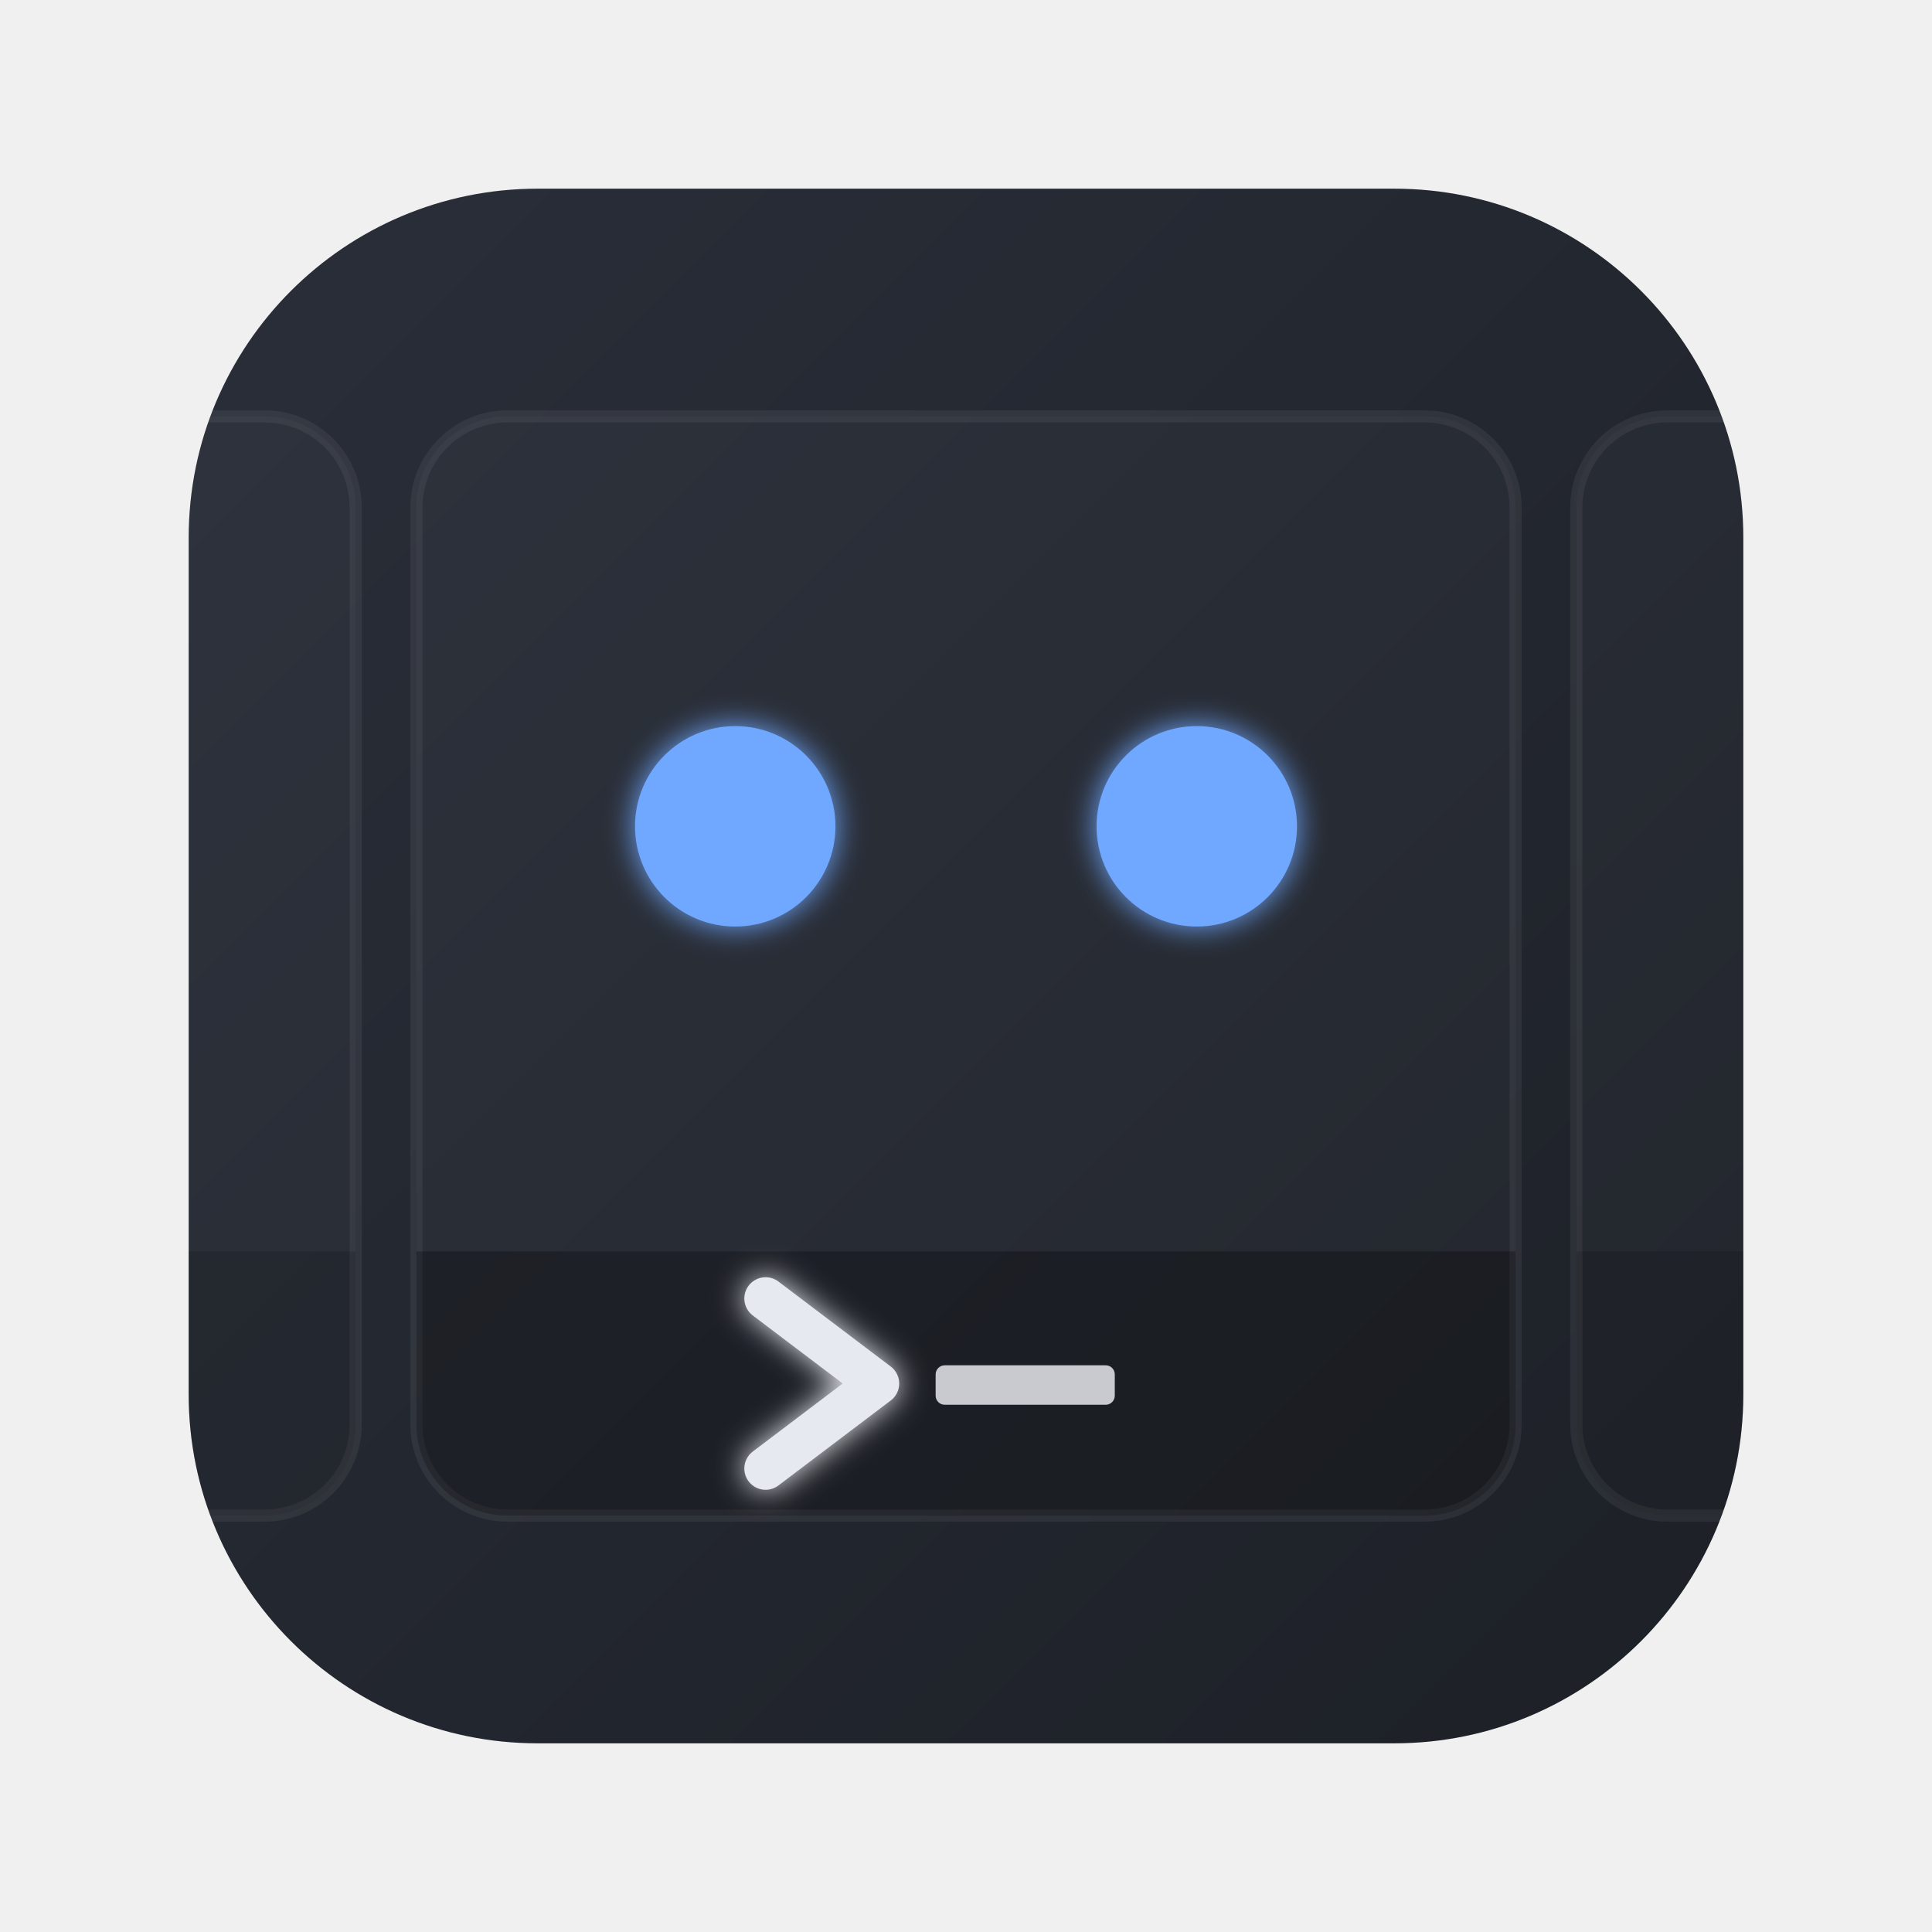
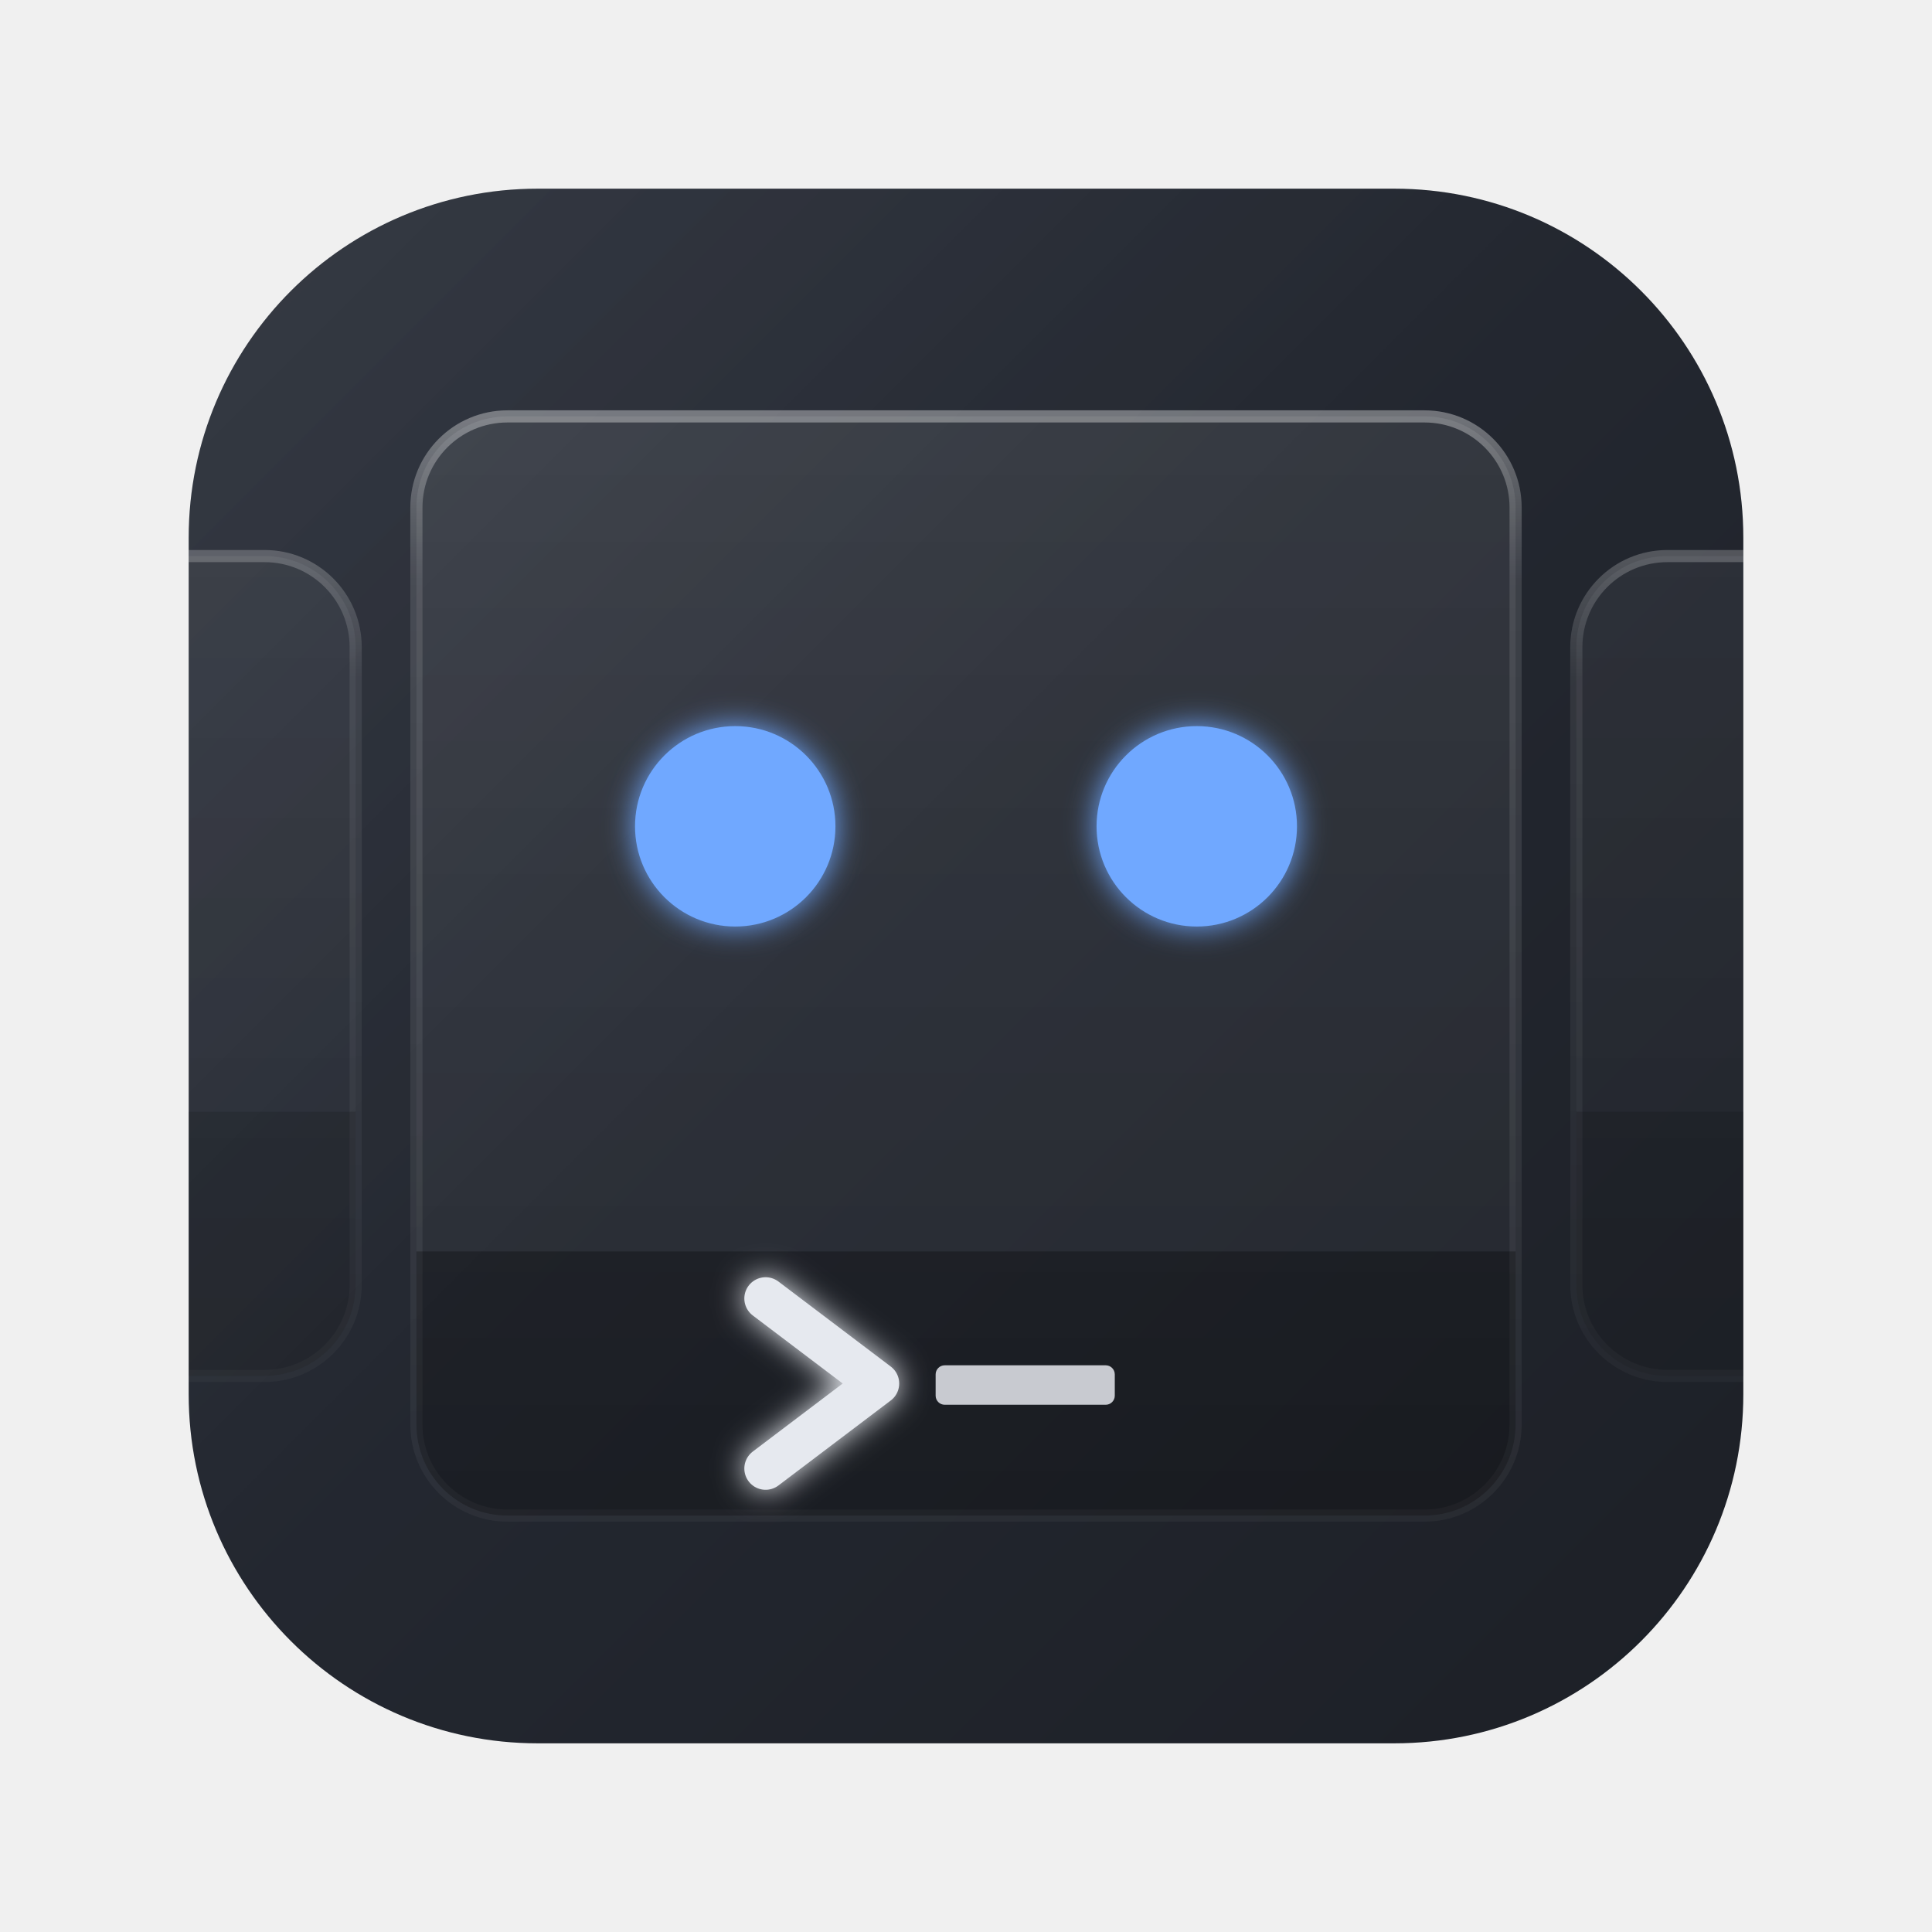
<svg xmlns="http://www.w3.org/2000/svg" viewBox="0 0 1024 1024" width="1024" height="1024">
  <defs>
    <linearGradient id="bg" x1="0" y1="0" x2="1" y2="1">
      <stop offset="0" stop-color="#2b303b" />
      <stop offset="1" stop-color="#1b1e24" />
+     </linearGradient>
+     <linearGradient id="sideFill" x1="0" y1="0" x2="0" y2="1">
+       <stop offset="0" stop-color="#ffffff" stop-opacity="0.05" />
+       <stop offset="1" stop-color="#ffffff" stop-opacity="0.01" />
+     </linearGradient>
+     <linearGradient id="sideStroke" x1="0" y1="0" x2="0" y2="1">
+       <stop offset="0" stop-color="#ffffff" stop-opacity="0.22" />
+       <stop offset="0.15" stop-color="#ffffff" stop-opacity="0.08" />
+       <stop offset="1" stop-color="#ffffff" stop-opacity="0.03" />
+     </linearGradient>
+     <linearGradient id="centerFill" x1="0" y1="0" x2="0" y2="1">
+       <stop offset="0" stop-color="#ffffff" stop-opacity="0.08" />
+       <stop offset="1" stop-color="#ffffff" stop-opacity="0.015" />
+     </linearGradient>
+     <linearGradient id="centerStroke" x1="0" y1="0" x2="0" y2="1">
+       <stop offset="0" stop-color="#ffffff" stop-opacity="0.35" />
+       <stop offset="0.15" stop-color="#ffffff" stop-opacity="0.12" />
+       <stop offset="1" stop-color="#ffffff" stop-opacity="0.04" />
+     </linearGradient>
+     <linearGradient id="sheen" x1="0" y1="0" x2="1" y2="1">
+       <stop offset="0" stop-color="#ffffff" stop-opacity="0.06" />
+       <stop offset="0.45" stop-color="#ffffff" stop-opacity="0" />
    </linearGradient>
    <filter id="glow" x="-50%" y="-50%" width="200%" height="200%">
      <feGaussianBlur stdDeviation="10" result="blur" />
      <feMerge>
        <feMergeNode in="blur" />
        <feMergeNode in="SourceGraphic" />
      </feMerge>
    </filter>
    <clipPath id="squircle">
      <rect x="100" y="100" width="824" height="824" rx="185" />
    </clipPath>
  </defs>
  <g clip-path="url(#squircle)">
    <rect width="1024" height="1024" fill="url(#bg)" />
    <g transform="translate(100 100) scale(0.8046875)">
-       <g fill="#ffffff" fill-opacity="0.025" stroke="#ffffff" stroke-opacity="0.06" stroke-width="8">
-         <rect x="-470" y="150" width="580" height="724" rx="60" />
-         <rect x="914" y="150" width="580" height="724" rx="60" />
+       <g fill="url(#sideFill)" stroke="url(#sideStroke)" stroke-width="8">
+         <rect x="-470" y="242" width="580" height="540" rx="60" />
+         <rect x="914" y="242" width="580" height="540" rx="60" />
      </g>
      <g fill="#000000" fill-opacity="0.14">
-         <path d="M-470 700 H110 V814 A60 60 0 0 1 50 874 H-410 A60 60 0 0 1 -470 814 Z" />
-         <path d="M914 700 H1494 V814 A60 60 0 0 1 1434 874 H974 A60 60 0 0 1 914 814 Z" />
+         <path d="M-470 608 H110 V722 A60 60 0 0 1 50 782 H-410 A60 60 0 0 1 -470 722 Z" />
+         <path d="M914 608 H1494 V722 A60 60 0 0 1 1434 782 H974 A60 60 0 0 1 914 722 Z" />
      </g>
-       <rect x="150" y="150" width="724" height="724" rx="60" fill="#ffffff" fill-opacity="0.025" stroke="#ffffff" stroke-opacity="0.06" stroke-width="8" />
+       <rect x="150" y="150" width="724" height="724" rx="60" fill="url(#centerFill)" stroke="url(#centerStroke)" stroke-width="8" />
      <path d="M150 700 H874 V814 A60 60 0 0 1 814 874 H210 A60 60 0 0 1 150 814 Z" fill="#000000" fill-opacity="0.28" />
+     </g>
+     <rect x="100" y="100" width="824" height="824" fill="url(#sheen)" />
+     <g transform="translate(100 100) scale(0.8046875)">
      <circle cx="360" cy="420" r="66" fill="#6fa8ff" filter="url(#glow)" />
      <circle cx="664" cy="420" r="66" fill="#6fa8ff" filter="url(#glow)" />
      <polyline points="380,731 454,787 380,843" fill="none" stroke="#e6e9ef" stroke-width="28" stroke-linecap="round" stroke-linejoin="round" filter="url(#glow)" />
      <rect x="492" y="775" width="118" height="26" rx="6" fill="#e6e9ef" opacity="0.85" />
    </g>
  </g>
</svg>
